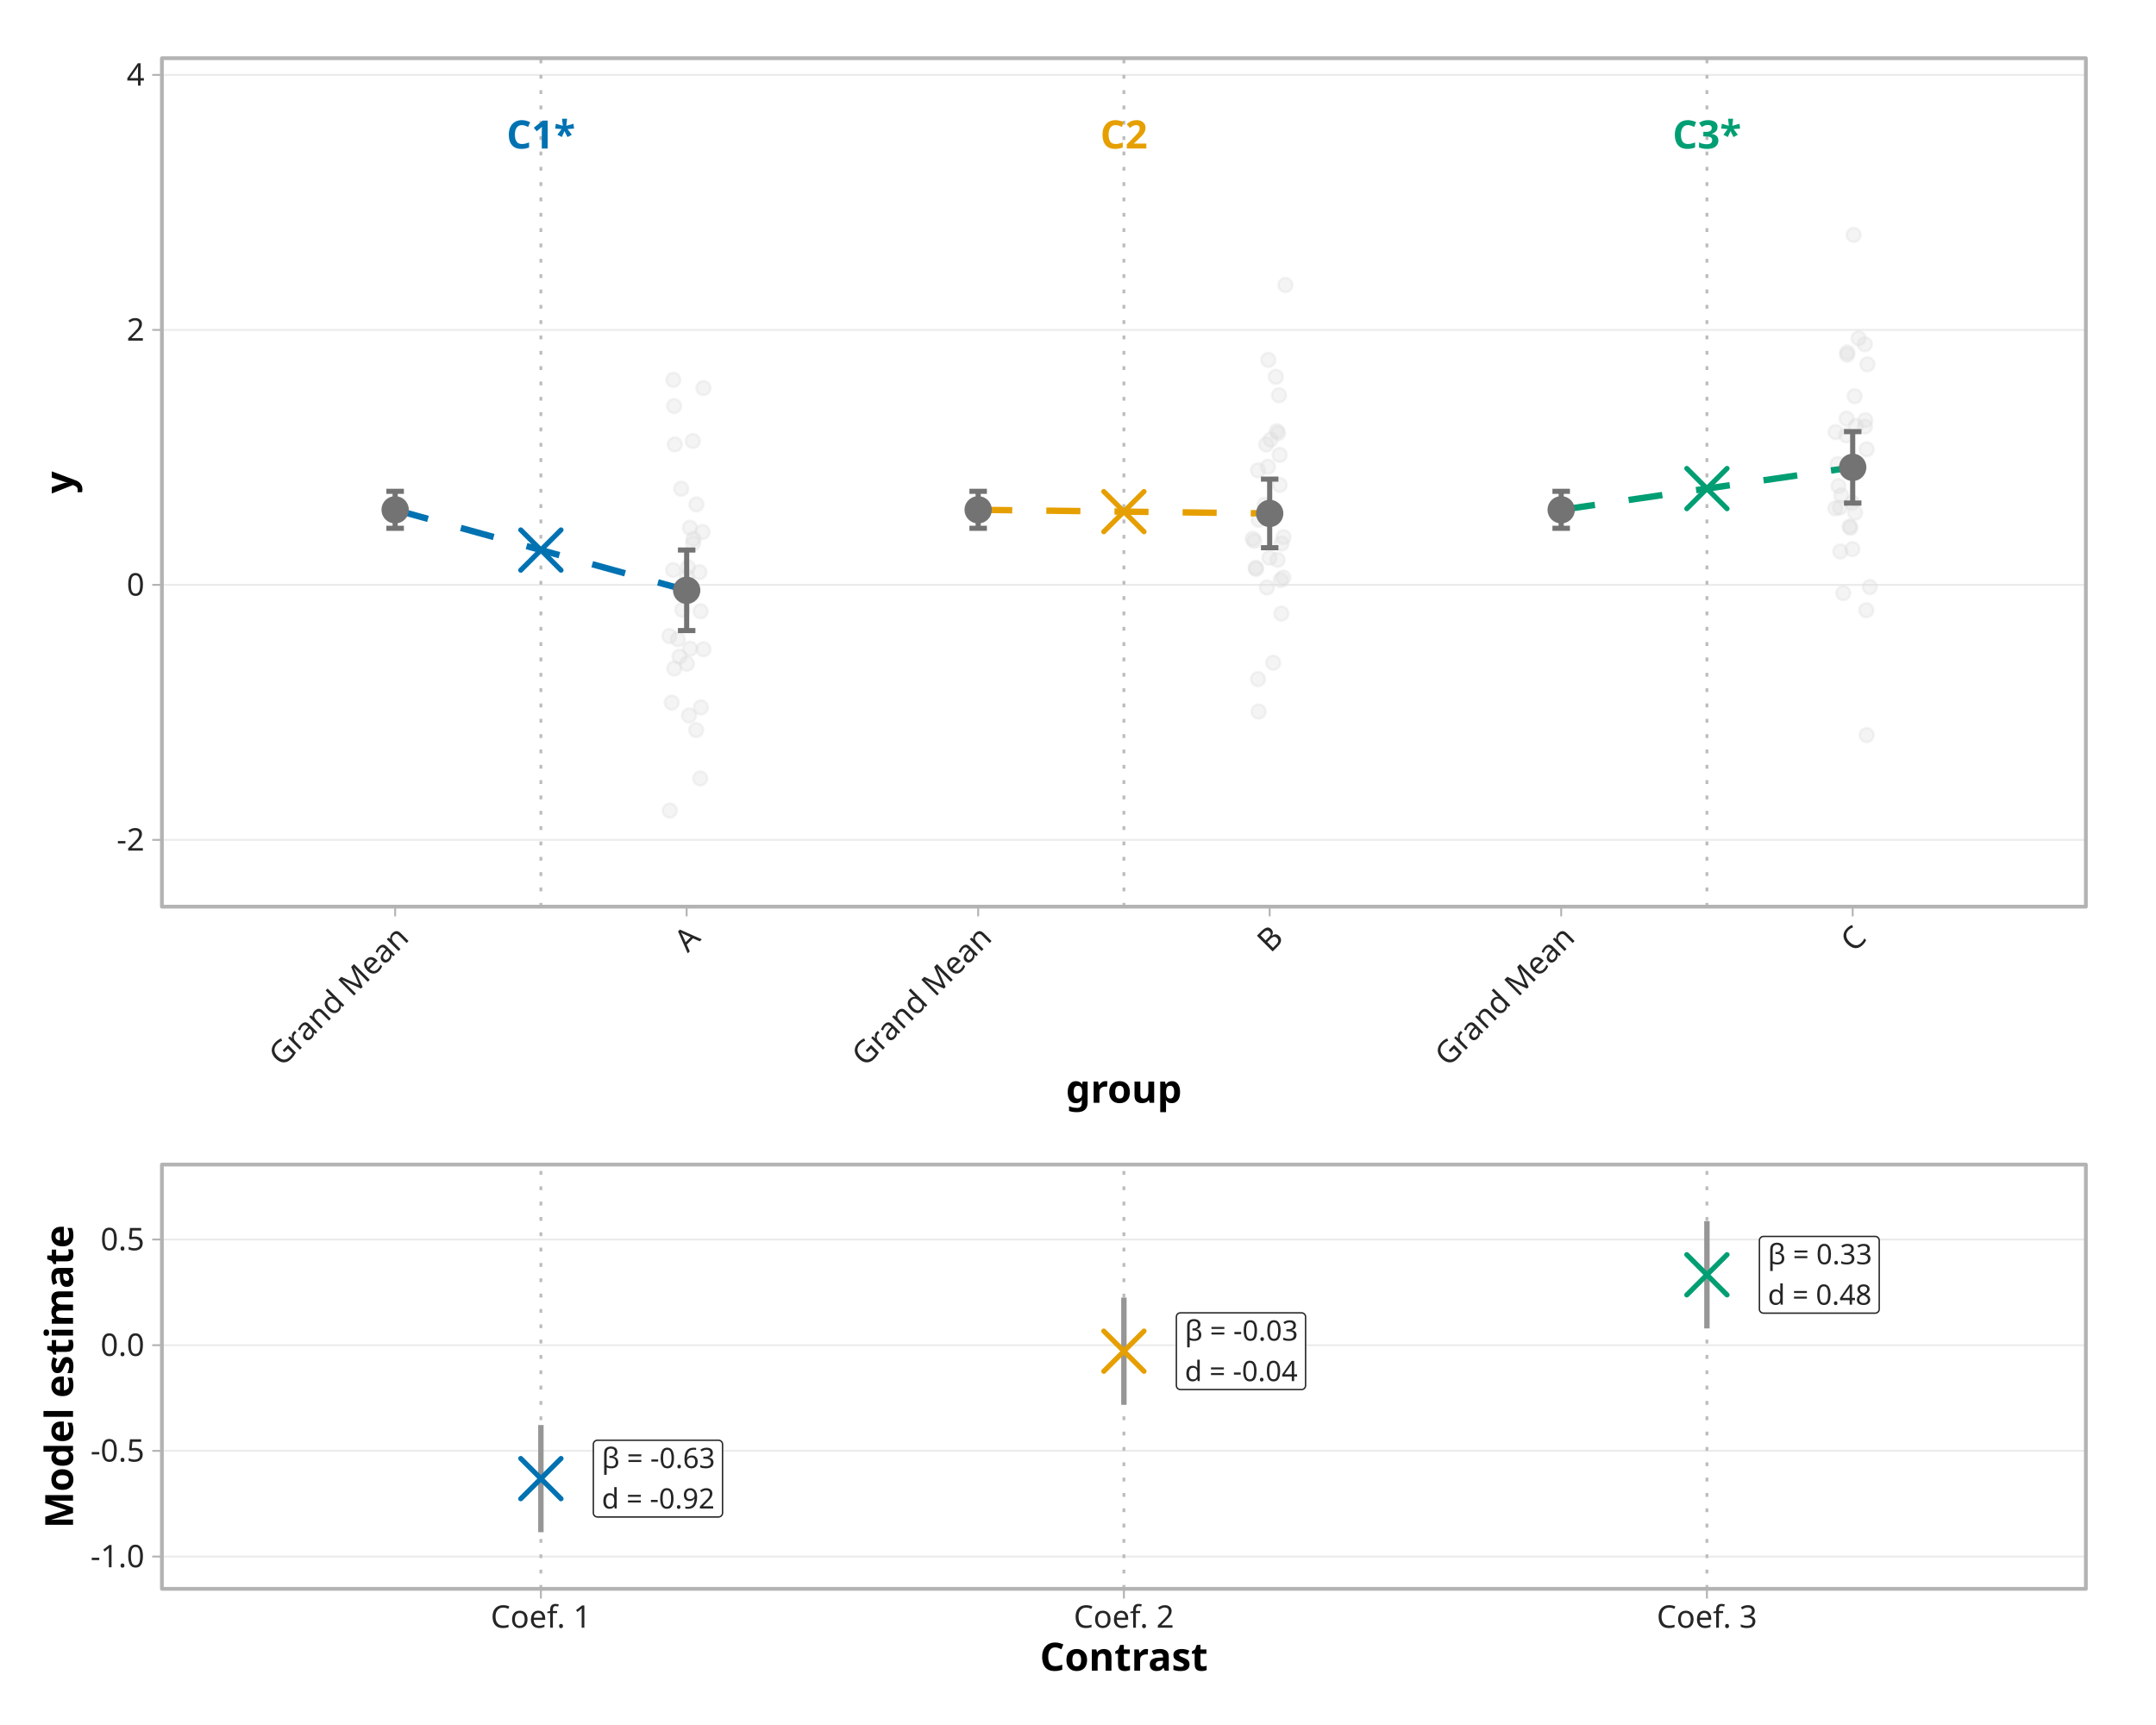
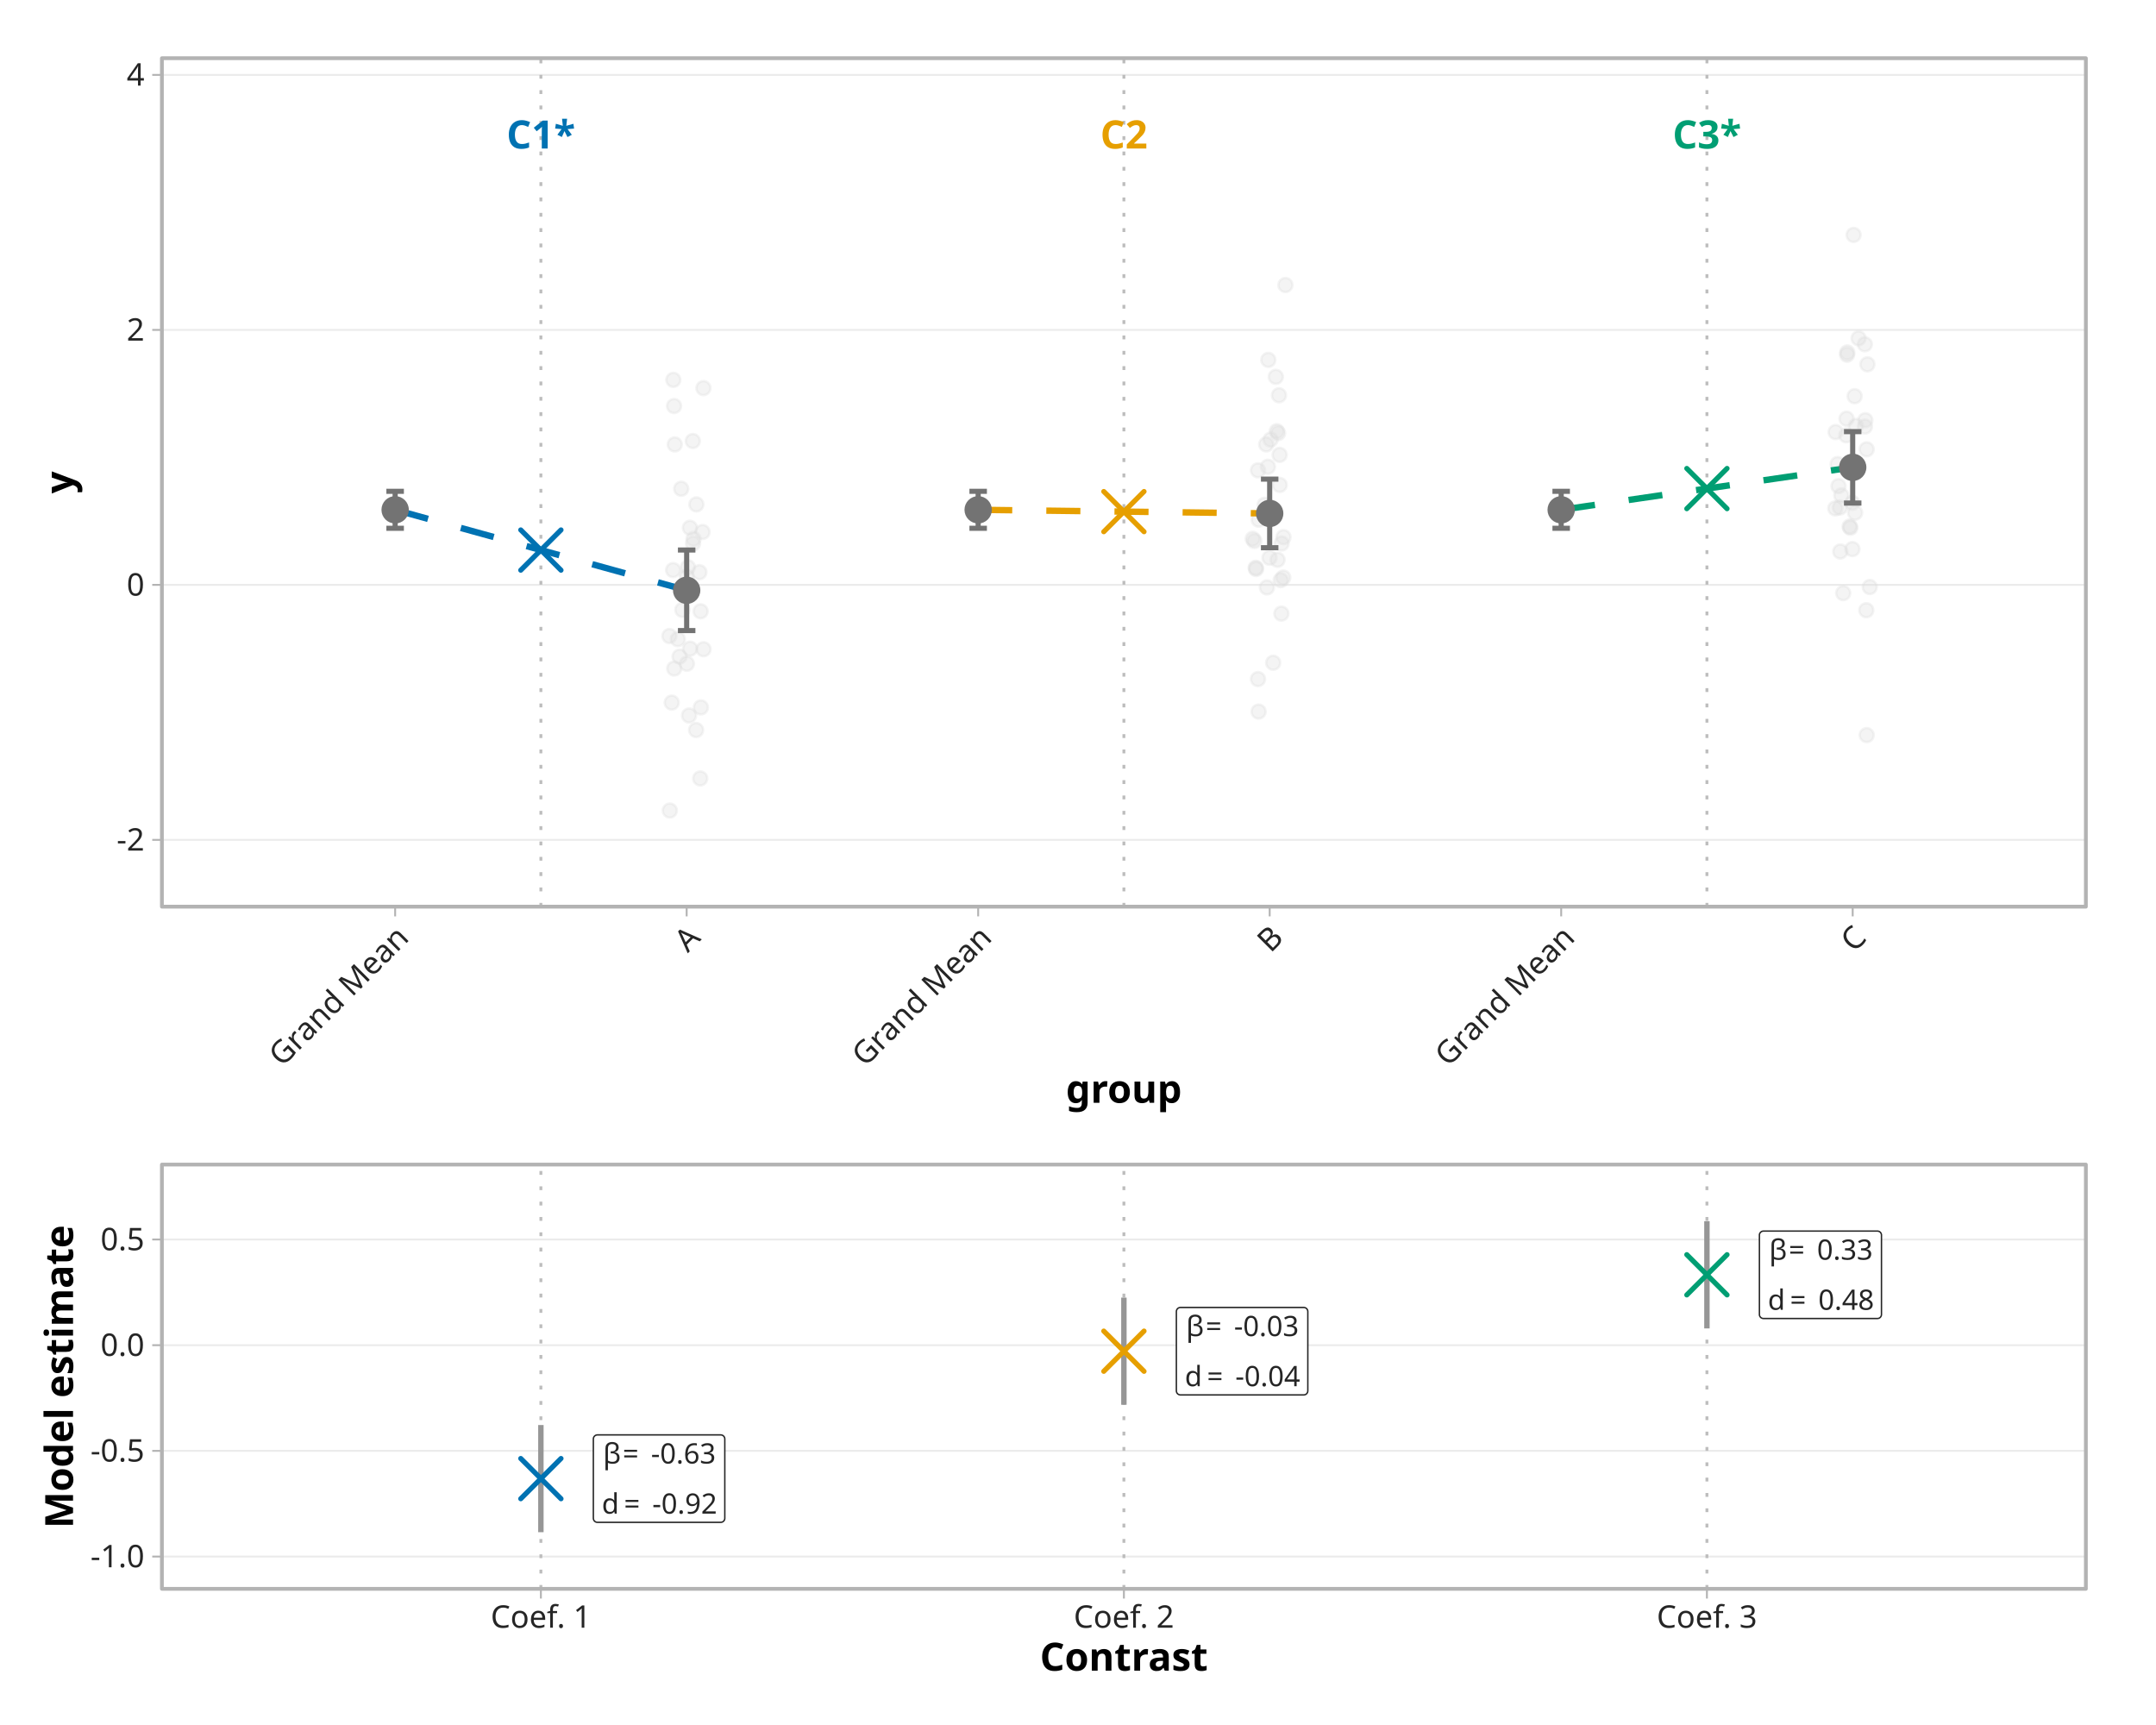
<svg xmlns="http://www.w3.org/2000/svg" class="svglite" data-engine-version="2.0" width="720.00pt" height="576.00pt" viewBox="0 0 720.00 576.00">
  <defs>
    <style type="text/css">
    .svglite line, .svglite polyline, .svglite polygon, .svglite path, .svglite rect, .svglite circle {
      fill: none;
      stroke: #000000;
      stroke-linecap: round;
      stroke-linejoin: round;
      stroke-miterlimit: 10.00;
    }
  </style>
  </defs>
  <rect width="100%" height="100%" style="stroke: none; fill: #FFFFFF;" />
  <defs>
    <clipPath id="cpMC4wMHw3MjAuMDB8MC4wMHw1NzYuMDA=">
      <rect x="0.00" y="0.00" width="720.00" height="576.00" />
    </clipPath>
  </defs>
  <g clip-path="url(#cpMC4wMHw3MjAuMDB8MC4wMHw1NzYuMDA=)">
    <rect x="0.00" y="0.00" width="720.00" height="576.00" style="stroke-width: 1.07; stroke: #FFFFFF; fill: #FFFFFF;" />
  </g>
  <defs>
    <clipPath id="cpNTQuMDd8Njk2LjU5fDE5LjQzfDUzMC41Mw==">
      <rect x="54.07" y="19.43" width="642.51" height="511.10" />
    </clipPath>
  </defs>
  <g clip-path="url(#cpNTQuMDd8Njk2LjU5fDE5LjQzfDUzMC41Mw==)">
</g>
  <g clip-path="url(#cpMC4wMHw3MjAuMDB8MC4wMHw1NzYuMDA=)">
</g>
  <defs>
    <clipPath id="cpNS40OHw3MTQuNTJ8NS40OHwzODAuOTA=">
      <rect x="5.48" y="5.48" width="709.04" height="375.42" />
    </clipPath>
  </defs>
  <g clip-path="url(#cpNS40OHw3MTQuNTJ8NS40OHwzODAuOTA=)">
    <rect x="5.48" y="5.48" width="709.04" height="375.42" style="stroke-width: 1.26; stroke: #FFFFFF; fill: #FFFFFF;" />
  </g>
  <g clip-path="url(#cpMC4wMHw3MjAuMDB8MC4wMHw1NzYuMDA=)">
</g>
  <defs>
    <clipPath id="cpNS40OHw3MTQuNTJ8MzgwLjkwfDU3MC41Mg==">
      <rect x="5.48" y="380.90" width="709.04" height="189.62" />
    </clipPath>
  </defs>
  <g clip-path="url(#cpNS40OHw3MTQuNTJ8MzgwLjkwfDU3MC41Mg==)">
    <rect x="5.48" y="380.90" width="709.04" height="189.62" style="stroke-width: 1.26; stroke: #FFFFFF; fill: #FFFFFF;" />
  </g>
  <g clip-path="url(#cpMC4wMHw3MjAuMDB8MC4wMHw1NzYuMDA=)">
    <rect x="54.07" y="19.43" width="642.51" height="283.32" style="stroke-width: 1.26; stroke: none; fill: #FFFFFF;" />
    <polyline points="54.07,280.45 696.59,280.45 " style="stroke-width: 0.63; stroke: #EBEBEB; stroke-linecap: butt;" />
    <polyline points="54.07,195.30 696.59,195.30 " style="stroke-width: 0.63; stroke: #EBEBEB; stroke-linecap: butt;" />
    <polyline points="54.07,110.16 696.59,110.16 " style="stroke-width: 0.63; stroke: #EBEBEB; stroke-linecap: butt;" />
    <polyline points="54.07,25.01 696.59,25.01 " style="stroke-width: 0.63; stroke: #EBEBEB; stroke-linecap: butt;" />
    <circle cx="234.95" cy="216.78" r="2.34" style="stroke-width: 0.84; stroke: #D9D9D9; stroke-opacity: 0.30; fill: #D9D9D9; fill-opacity: 0.30;" />
    <circle cx="233.97" cy="204.12" r="2.34" style="stroke-width: 0.84; stroke: #D9D9D9; stroke-opacity: 0.30; fill: #D9D9D9; fill-opacity: 0.30;" />
    <circle cx="225.11" cy="135.58" r="2.34" style="stroke-width: 0.84; stroke: #D9D9D9; stroke-opacity: 0.30; fill: #D9D9D9; fill-opacity: 0.30;" />
    <circle cx="229.35" cy="192.60" r="2.34" style="stroke-width: 0.84; stroke: #D9D9D9; stroke-opacity: 0.30; fill: #D9D9D9; fill-opacity: 0.30;" />
    <circle cx="224.79" cy="190.35" r="2.34" style="stroke-width: 0.84; stroke: #D9D9D9; stroke-opacity: 0.30; fill: #D9D9D9; fill-opacity: 0.30;" />
    <circle cx="234.91" cy="129.59" r="2.34" style="stroke-width: 0.84; stroke: #D9D9D9; stroke-opacity: 0.30; fill: #D9D9D9; fill-opacity: 0.30;" />
    <circle cx="234.62" cy="177.64" r="2.34" style="stroke-width: 0.84; stroke: #D9D9D9; stroke-opacity: 0.30; fill: #D9D9D9; fill-opacity: 0.30;" />
    <circle cx="232.47" cy="243.77" r="2.34" style="stroke-width: 0.84; stroke: #D9D9D9; stroke-opacity: 0.30; fill: #D9D9D9; fill-opacity: 0.30;" />
    <circle cx="229.39" cy="221.62" r="2.34" style="stroke-width: 0.84; stroke: #D9D9D9; stroke-opacity: 0.30; fill: #D9D9D9; fill-opacity: 0.30;" />
    <circle cx="223.55" cy="212.38" r="2.34" style="stroke-width: 0.84; stroke: #D9D9D9; stroke-opacity: 0.30; fill: #D9D9D9; fill-opacity: 0.30;" />
    <circle cx="225.34" cy="148.40" r="2.34" style="stroke-width: 0.84; stroke: #D9D9D9; stroke-opacity: 0.30; fill: #D9D9D9; fill-opacity: 0.30;" />
    <circle cx="231.44" cy="181.51" r="2.34" style="stroke-width: 0.84; stroke: #D9D9D9; stroke-opacity: 0.30; fill: #D9D9D9; fill-opacity: 0.30;" />
    <circle cx="231.60" cy="179.95" r="2.34" style="stroke-width: 0.84; stroke: #D9D9D9; stroke-opacity: 0.30; fill: #D9D9D9; fill-opacity: 0.30;" />
    <circle cx="233.56" cy="191.06" r="2.34" style="stroke-width: 0.84; stroke: #D9D9D9; stroke-opacity: 0.30; fill: #D9D9D9; fill-opacity: 0.30;" />
    <circle cx="230.47" cy="216.60" r="2.34" style="stroke-width: 0.84; stroke: #D9D9D9; stroke-opacity: 0.30; fill: #D9D9D9; fill-opacity: 0.30;" />
    <circle cx="224.86" cy="126.84" r="2.34" style="stroke-width: 0.84; stroke: #D9D9D9; stroke-opacity: 0.30; fill: #D9D9D9; fill-opacity: 0.30;" />
    <circle cx="230.40" cy="176.23" r="2.34" style="stroke-width: 0.84; stroke: #D9D9D9; stroke-opacity: 0.30; fill: #D9D9D9; fill-opacity: 0.30;" />
    <circle cx="223.69" cy="270.65" r="2.34" style="stroke-width: 0.84; stroke: #D9D9D9; stroke-opacity: 0.30; fill: #D9D9D9; fill-opacity: 0.30;" />
    <circle cx="232.56" cy="168.43" r="2.34" style="stroke-width: 0.84; stroke: #D9D9D9; stroke-opacity: 0.30; fill: #D9D9D9; fill-opacity: 0.30;" />
    <circle cx="226.36" cy="213.42" r="2.34" style="stroke-width: 0.84; stroke: #D9D9D9; stroke-opacity: 0.30; fill: #D9D9D9; fill-opacity: 0.30;" />
    <circle cx="234.06" cy="236.21" r="2.34" style="stroke-width: 0.84; stroke: #D9D9D9; stroke-opacity: 0.30; fill: #D9D9D9; fill-opacity: 0.30;" />
    <circle cx="227.87" cy="203.65" r="2.34" style="stroke-width: 0.84; stroke: #D9D9D9; stroke-opacity: 0.30; fill: #D9D9D9; fill-opacity: 0.30;" />
    <circle cx="224.32" cy="234.61" r="2.34" style="stroke-width: 0.84; stroke: #D9D9D9; stroke-opacity: 0.30; fill: #D9D9D9; fill-opacity: 0.30;" />
    <circle cx="225.16" cy="223.23" r="2.34" style="stroke-width: 0.84; stroke: #D9D9D9; stroke-opacity: 0.30; fill: #D9D9D9; fill-opacity: 0.30;" />
    <circle cx="226.95" cy="219.25" r="2.34" style="stroke-width: 0.84; stroke: #D9D9D9; stroke-opacity: 0.30; fill: #D9D9D9; fill-opacity: 0.30;" />
    <circle cx="233.84" cy="259.93" r="2.34" style="stroke-width: 0.84; stroke: #D9D9D9; stroke-opacity: 0.30; fill: #D9D9D9; fill-opacity: 0.30;" />
    <circle cx="227.49" cy="163.20" r="2.34" style="stroke-width: 0.84; stroke: #D9D9D9; stroke-opacity: 0.30; fill: #D9D9D9; fill-opacity: 0.30;" />
    <circle cx="229.74" cy="189.42" r="2.34" style="stroke-width: 0.84; stroke: #D9D9D9; stroke-opacity: 0.30; fill: #D9D9D9; fill-opacity: 0.30;" />
    <circle cx="230.11" cy="238.91" r="2.34" style="stroke-width: 0.84; stroke: #D9D9D9; stroke-opacity: 0.30; fill: #D9D9D9; fill-opacity: 0.30;" />
    <circle cx="231.37" cy="147.26" r="2.34" style="stroke-width: 0.84; stroke: #D9D9D9; stroke-opacity: 0.30; fill: #D9D9D9; fill-opacity: 0.30;" />
    <circle cx="427.37" cy="161.93" r="2.34" style="stroke-width: 0.84; stroke: #D9D9D9; stroke-opacity: 0.30; fill: #D9D9D9; fill-opacity: 0.30;" />
    <circle cx="419.35" cy="189.58" r="2.34" style="stroke-width: 0.84; stroke: #D9D9D9; stroke-opacity: 0.30; fill: #D9D9D9; fill-opacity: 0.30;" />
    <circle cx="426.38" cy="143.98" r="2.34" style="stroke-width: 0.84; stroke: #D9D9D9; stroke-opacity: 0.30; fill: #D9D9D9; fill-opacity: 0.30;" />
    <circle cx="426.82" cy="144.63" r="2.34" style="stroke-width: 0.84; stroke: #D9D9D9; stroke-opacity: 0.30; fill: #D9D9D9; fill-opacity: 0.30;" />
    <circle cx="424.32" cy="146.79" r="2.34" style="stroke-width: 0.84; stroke: #D9D9D9; stroke-opacity: 0.30; fill: #D9D9D9; fill-opacity: 0.30;" />
    <circle cx="427.34" cy="151.89" r="2.34" style="stroke-width: 0.84; stroke: #D9D9D9; stroke-opacity: 0.30; fill: #D9D9D9; fill-opacity: 0.30;" />
    <circle cx="420.12" cy="157.05" r="2.34" style="stroke-width: 0.84; stroke: #D9D9D9; stroke-opacity: 0.30; fill: #D9D9D9; fill-opacity: 0.30;" />
    <circle cx="418.90" cy="180.64" r="2.34" style="stroke-width: 0.84; stroke: #D9D9D9; stroke-opacity: 0.30; fill: #D9D9D9; fill-opacity: 0.30;" />
    <circle cx="419.47" cy="189.99" r="2.34" style="stroke-width: 0.84; stroke: #D9D9D9; stroke-opacity: 0.30; fill: #D9D9D9; fill-opacity: 0.30;" />
    <circle cx="428.55" cy="192.85" r="2.34" style="stroke-width: 0.84; stroke: #D9D9D9; stroke-opacity: 0.30; fill: #D9D9D9; fill-opacity: 0.30;" />
    <circle cx="427.92" cy="204.89" r="2.34" style="stroke-width: 0.84; stroke: #D9D9D9; stroke-opacity: 0.30; fill: #D9D9D9; fill-opacity: 0.30;" />
    <circle cx="423.97" cy="186.24" r="2.34" style="stroke-width: 0.84; stroke: #D9D9D9; stroke-opacity: 0.30; fill: #D9D9D9; fill-opacity: 0.30;" />
    <circle cx="420.11" cy="226.76" r="2.34" style="stroke-width: 0.84; stroke: #D9D9D9; stroke-opacity: 0.30; fill: #D9D9D9; fill-opacity: 0.30;" />
    <circle cx="429.27" cy="95.17" r="2.34" style="stroke-width: 0.84; stroke: #D9D9D9; stroke-opacity: 0.30; fill: #D9D9D9; fill-opacity: 0.30;" />
    <circle cx="427.12" cy="131.99" r="2.34" style="stroke-width: 0.84; stroke: #D9D9D9; stroke-opacity: 0.30; fill: #D9D9D9; fill-opacity: 0.30;" />
    <circle cx="425.18" cy="221.30" r="2.34" style="stroke-width: 0.84; stroke: #D9D9D9; stroke-opacity: 0.30; fill: #D9D9D9; fill-opacity: 0.30;" />
    <circle cx="427.70" cy="193.71" r="2.34" style="stroke-width: 0.84; stroke: #D9D9D9; stroke-opacity: 0.30; fill: #D9D9D9; fill-opacity: 0.30;" />
    <circle cx="423.10" cy="196.15" r="2.34" style="stroke-width: 0.84; stroke: #D9D9D9; stroke-opacity: 0.30; fill: #D9D9D9; fill-opacity: 0.30;" />
    <circle cx="422.85" cy="148.39" r="2.34" style="stroke-width: 0.84; stroke: #D9D9D9; stroke-opacity: 0.30; fill: #D9D9D9; fill-opacity: 0.30;" />
    <circle cx="428.01" cy="181.47" r="2.34" style="stroke-width: 0.84; stroke: #D9D9D9; stroke-opacity: 0.30; fill: #D9D9D9; fill-opacity: 0.30;" />
    <circle cx="422.32" cy="168.57" r="2.34" style="stroke-width: 0.84; stroke: #D9D9D9; stroke-opacity: 0.30; fill: #D9D9D9; fill-opacity: 0.30;" />
    <circle cx="428.63" cy="179.37" r="2.34" style="stroke-width: 0.84; stroke: #D9D9D9; stroke-opacity: 0.30; fill: #D9D9D9; fill-opacity: 0.30;" />
    <circle cx="418.34" cy="179.91" r="2.34" style="stroke-width: 0.84; stroke: #D9D9D9; stroke-opacity: 0.30; fill: #D9D9D9; fill-opacity: 0.30;" />
    <circle cx="426.07" cy="125.83" r="2.34" style="stroke-width: 0.84; stroke: #D9D9D9; stroke-opacity: 0.30; fill: #D9D9D9; fill-opacity: 0.30;" />
    <circle cx="426.64" cy="186.92" r="2.34" style="stroke-width: 0.84; stroke: #D9D9D9; stroke-opacity: 0.30; fill: #D9D9D9; fill-opacity: 0.30;" />
    <circle cx="423.55" cy="120.17" r="2.34" style="stroke-width: 0.84; stroke: #D9D9D9; stroke-opacity: 0.30; fill: #D9D9D9; fill-opacity: 0.30;" />
    <circle cx="420.31" cy="237.61" r="2.34" style="stroke-width: 0.84; stroke: #D9D9D9; stroke-opacity: 0.30; fill: #D9D9D9; fill-opacity: 0.30;" />
    <circle cx="423.42" cy="155.87" r="2.34" style="stroke-width: 0.84; stroke: #D9D9D9; stroke-opacity: 0.30; fill: #D9D9D9; fill-opacity: 0.30;" />
    <circle cx="420.36" cy="173.53" r="2.34" style="stroke-width: 0.84; stroke: #D9D9D9; stroke-opacity: 0.30; fill: #D9D9D9; fill-opacity: 0.30;" />
    <circle cx="424.90" cy="170.00" r="2.34" style="stroke-width: 0.84; stroke: #D9D9D9; stroke-opacity: 0.30; fill: #D9D9D9; fill-opacity: 0.30;" />
    <circle cx="622.80" cy="142.44" r="2.34" style="stroke-width: 0.84; stroke: #D9D9D9; stroke-opacity: 0.30; fill: #D9D9D9; fill-opacity: 0.30;" />
    <circle cx="617.92" cy="176.23" r="2.34" style="stroke-width: 0.84; stroke: #D9D9D9; stroke-opacity: 0.30; fill: #D9D9D9; fill-opacity: 0.30;" />
    <circle cx="612.90" cy="169.75" r="2.34" style="stroke-width: 0.84; stroke: #D9D9D9; stroke-opacity: 0.30; fill: #D9D9D9; fill-opacity: 0.30;" />
    <circle cx="624.42" cy="196.01" r="2.34" style="stroke-width: 0.84; stroke: #D9D9D9; stroke-opacity: 0.30; fill: #D9D9D9; fill-opacity: 0.30;" />
    <circle cx="615.54" cy="198.05" r="2.34" style="stroke-width: 0.84; stroke: #D9D9D9; stroke-opacity: 0.30; fill: #D9D9D9; fill-opacity: 0.30;" />
    <circle cx="616.57" cy="145.36" r="2.34" style="stroke-width: 0.84; stroke: #D9D9D9; stroke-opacity: 0.30; fill: #D9D9D9; fill-opacity: 0.30;" />
    <circle cx="616.66" cy="139.81" r="2.34" style="stroke-width: 0.84; stroke: #D9D9D9; stroke-opacity: 0.30; fill: #D9D9D9; fill-opacity: 0.30;" />
    <circle cx="613.68" cy="154.96" r="2.34" style="stroke-width: 0.84; stroke: #D9D9D9; stroke-opacity: 0.30; fill: #D9D9D9; fill-opacity: 0.30;" />
    <circle cx="623.63" cy="121.65" r="2.34" style="stroke-width: 0.84; stroke: #D9D9D9; stroke-opacity: 0.30; fill: #D9D9D9; fill-opacity: 0.30;" />
    <circle cx="619.01" cy="78.44" r="2.34" style="stroke-width: 0.84; stroke: #D9D9D9; stroke-opacity: 0.30; fill: #D9D9D9; fill-opacity: 0.30;" />
    <circle cx="617.69" cy="175.80" r="2.34" style="stroke-width: 0.84; stroke: #D9D9D9; stroke-opacity: 0.30; fill: #D9D9D9; fill-opacity: 0.30;" />
    <circle cx="623.39" cy="245.46" r="2.34" style="stroke-width: 0.84; stroke: #D9D9D9; stroke-opacity: 0.30; fill: #D9D9D9; fill-opacity: 0.30;" />
    <circle cx="616.83" cy="118.45" r="2.34" style="stroke-width: 0.84; stroke: #D9D9D9; stroke-opacity: 0.30; fill: #D9D9D9; fill-opacity: 0.30;" />
    <circle cx="614.57" cy="184.16" r="2.34" style="stroke-width: 0.84; stroke: #D9D9D9; stroke-opacity: 0.30; fill: #D9D9D9; fill-opacity: 0.30;" />
    <circle cx="618.61" cy="183.35" r="2.34" style="stroke-width: 0.84; stroke: #D9D9D9; stroke-opacity: 0.30; fill: #D9D9D9; fill-opacity: 0.30;" />
    <circle cx="616.89" cy="117.69" r="2.34" style="stroke-width: 0.84; stroke: #D9D9D9; stroke-opacity: 0.30; fill: #D9D9D9; fill-opacity: 0.30;" />
    <circle cx="618.60" cy="167.90" r="2.34" style="stroke-width: 0.84; stroke: #D9D9D9; stroke-opacity: 0.30; fill: #D9D9D9; fill-opacity: 0.30;" />
    <circle cx="623.26" cy="203.76" r="2.34" style="stroke-width: 0.84; stroke: #D9D9D9; stroke-opacity: 0.30; fill: #D9D9D9; fill-opacity: 0.30;" />
    <circle cx="623.38" cy="150.04" r="2.34" style="stroke-width: 0.84; stroke: #D9D9D9; stroke-opacity: 0.30; fill: #D9D9D9; fill-opacity: 0.30;" />
    <circle cx="613.97" cy="162.31" r="2.34" style="stroke-width: 0.84; stroke: #D9D9D9; stroke-opacity: 0.30; fill: #D9D9D9; fill-opacity: 0.30;" />
    <circle cx="616.59" cy="156.77" r="2.34" style="stroke-width: 0.84; stroke: #D9D9D9; stroke-opacity: 0.30; fill: #D9D9D9; fill-opacity: 0.30;" />
    <circle cx="619.80" cy="142.22" r="2.34" style="stroke-width: 0.84; stroke: #D9D9D9; stroke-opacity: 0.30; fill: #D9D9D9; fill-opacity: 0.30;" />
    <circle cx="619.52" cy="171.19" r="2.34" style="stroke-width: 0.84; stroke: #D9D9D9; stroke-opacity: 0.30; fill: #D9D9D9; fill-opacity: 0.30;" />
    <circle cx="619.36" cy="132.30" r="2.34" style="stroke-width: 0.84; stroke: #D9D9D9; stroke-opacity: 0.30; fill: #D9D9D9; fill-opacity: 0.30;" />
    <circle cx="614.92" cy="165.43" r="2.34" style="stroke-width: 0.84; stroke: #D9D9D9; stroke-opacity: 0.30; fill: #D9D9D9; fill-opacity: 0.30;" />
    <circle cx="613.01" cy="144.27" r="2.34" style="stroke-width: 0.84; stroke: #D9D9D9; stroke-opacity: 0.30; fill: #D9D9D9; fill-opacity: 0.30;" />
    <circle cx="622.77" cy="114.96" r="2.34" style="stroke-width: 0.84; stroke: #D9D9D9; stroke-opacity: 0.30; fill: #D9D9D9; fill-opacity: 0.30;" />
    <circle cx="622.94" cy="140.31" r="2.34" style="stroke-width: 0.84; stroke: #D9D9D9; stroke-opacity: 0.30; fill: #D9D9D9; fill-opacity: 0.30;" />
    <circle cx="614.44" cy="169.47" r="2.34" style="stroke-width: 0.84; stroke: #D9D9D9; stroke-opacity: 0.30; fill: #D9D9D9; fill-opacity: 0.30;" />
    <circle cx="620.68" cy="112.97" r="2.34" style="stroke-width: 0.84; stroke: #D9D9D9; stroke-opacity: 0.30; fill: #D9D9D9; fill-opacity: 0.30;" />
    <line x1="180.63" y1="302.75" x2="180.63" y2="19.43" style="stroke-width: 0.96; stroke: #BDBDBD; stroke-dasharray: 1.28,3.84; stroke-linecap: butt;" />
    <line x1="375.33" y1="302.75" x2="375.33" y2="19.43" style="stroke-width: 0.96; stroke: #BDBDBD; stroke-dasharray: 1.28,3.84; stroke-linecap: butt;" />
    <line x1="570.03" y1="302.75" x2="570.03" y2="19.43" style="stroke-width: 0.96; stroke: #BDBDBD; stroke-dasharray: 1.28,3.84; stroke-linecap: butt;" />
    <line x1="131.96" y1="170.23" x2="229.31" y2="197.11" style="stroke-width: 2.13; stroke: #0072B2; stroke-dasharray: 11.38,11.38; stroke-linecap: butt;" />
    <line x1="326.66" y1="170.23" x2="424.01" y2="171.44" style="stroke-width: 2.13; stroke: #E69F00; stroke-dasharray: 11.38,11.38; stroke-linecap: butt;" />
    <line x1="521.36" y1="170.23" x2="618.71" y2="156.05" style="stroke-width: 2.13; stroke: #009E73; stroke-dasharray: 11.38,11.38; stroke-linecap: butt;" />
    <polyline points="226.39,183.66 232.23,183.66 " style="stroke-width: 1.71; stroke: #737373; stroke-linecap: butt;" />
    <polyline points="229.31,183.66 229.31,210.56 " style="stroke-width: 1.71; stroke: #737373; stroke-linecap: butt;" />
    <polyline points="226.39,210.56 232.23,210.56 " style="stroke-width: 1.71; stroke: #737373; stroke-linecap: butt;" />
    <polyline points="129.03,164.06 134.88,164.06 " style="stroke-width: 1.71; stroke: #737373; stroke-linecap: butt;" />
    <polyline points="131.96,164.06 131.96,176.40 " style="stroke-width: 1.71; stroke: #737373; stroke-linecap: butt;" />
    <polyline points="129.03,176.40 134.88,176.40 " style="stroke-width: 1.71; stroke: #737373; stroke-linecap: butt;" />
    <polyline points="421.09,159.99 426.93,159.99 " style="stroke-width: 1.71; stroke: #737373; stroke-linecap: butt;" />
    <polyline points="424.01,159.99 424.01,182.89 " style="stroke-width: 1.71; stroke: #737373; stroke-linecap: butt;" />
    <polyline points="421.09,182.89 426.93,182.89 " style="stroke-width: 1.71; stroke: #737373; stroke-linecap: butt;" />
    <polyline points="323.74,164.06 329.58,164.06 " style="stroke-width: 1.71; stroke: #737373; stroke-linecap: butt;" />
    <polyline points="326.66,164.06 326.66,176.40 " style="stroke-width: 1.71; stroke: #737373; stroke-linecap: butt;" />
    <polyline points="323.74,176.40 329.58,176.40 " style="stroke-width: 1.71; stroke: #737373; stroke-linecap: butt;" />
    <polyline points="615.79,144.12 621.63,144.12 " style="stroke-width: 1.71; stroke: #737373; stroke-linecap: butt;" />
    <polyline points="618.71,144.12 618.71,167.98 " style="stroke-width: 1.71; stroke: #737373; stroke-linecap: butt;" />
    <polyline points="615.79,167.98 621.63,167.98 " style="stroke-width: 1.71; stroke: #737373; stroke-linecap: butt;" />
    <polyline points="518.44,164.06 524.28,164.06 " style="stroke-width: 1.71; stroke: #737373; stroke-linecap: butt;" />
    <polyline points="521.36,164.06 521.36,176.40 " style="stroke-width: 1.71; stroke: #737373; stroke-linecap: butt;" />
    <polyline points="518.44,176.40 524.28,176.40 " style="stroke-width: 1.71; stroke: #737373; stroke-linecap: butt;" />
    <circle cx="229.31" cy="197.11" r="4.15" style="stroke-width: 0.84; stroke: #737373; fill: #737373;" />
    <circle cx="131.96" cy="170.23" r="4.15" style="stroke-width: 0.84; stroke: #737373; fill: #737373;" />
    <circle cx="424.01" cy="171.44" r="4.15" style="stroke-width: 0.84; stroke: #737373; fill: #737373;" />
    <circle cx="326.66" cy="170.23" r="4.15" style="stroke-width: 0.84; stroke: #737373; fill: #737373;" />
    <circle cx="618.71" cy="156.05" r="4.15" style="stroke-width: 0.84; stroke: #737373; fill: #737373;" />
    <circle cx="521.36" cy="170.23" r="4.15" style="stroke-width: 0.84; stroke: #737373; fill: #737373;" />
    <line x1="173.91" y1="190.39" x2="187.35" y2="176.95" style="stroke-width: 1.70; stroke: #0072B2;" />
    <line x1="173.91" y1="176.95" x2="187.35" y2="190.39" style="stroke-width: 1.70; stroke: #0072B2;" />
    <line x1="368.61" y1="177.55" x2="382.05" y2="164.12" style="stroke-width: 1.70; stroke: #E69F00;" />
    <line x1="368.61" y1="164.12" x2="382.05" y2="177.55" style="stroke-width: 1.70; stroke: #E69F00;" />
    <line x1="563.31" y1="169.86" x2="576.75" y2="156.42" style="stroke-width: 1.70; stroke: #009E73;" />
    <line x1="563.31" y1="156.42" x2="576.75" y2="169.86" style="stroke-width: 1.70; stroke: #009E73;" />
    <text x="180.63" y="49.60" text-anchor="middle" style="font-size: 13.09px; font-weight: bold; fill: #0072B2; font-family: sans;" textLength="21.83px" lengthAdjust="spacingAndGlyphs">C1*</text>
    <text x="375.33" y="49.60" text-anchor="middle" style="font-size: 13.09px; font-weight: bold; fill: #E69F00; font-family: sans;" textLength="16.73px" lengthAdjust="spacingAndGlyphs">C2</text>
    <text x="570.03" y="49.60" text-anchor="middle" style="font-size: 13.09px; font-weight: bold; fill: #009E73; font-family: sans;" textLength="21.83px" lengthAdjust="spacingAndGlyphs">C3*</text>
    <rect x="54.07" y="19.43" width="642.51" height="283.32" style="stroke-width: 1.26; stroke: #B3B3B3;" />
    <text x="48.25" y="284.02" text-anchor="end" style="font-size: 10.40px; fill: #252525; font-family: sans;" textLength="9.25px" lengthAdjust="spacingAndGlyphs">-2</text>
    <text x="48.25" y="198.88" text-anchor="end" style="font-size: 10.40px; fill: #252525; font-family: sans;" textLength="5.78px" lengthAdjust="spacingAndGlyphs">0</text>
    <text x="48.25" y="113.74" text-anchor="end" style="font-size: 10.40px; fill: #252525; font-family: sans;" textLength="5.78px" lengthAdjust="spacingAndGlyphs">2</text>
    <text x="48.25" y="28.59" text-anchor="end" style="font-size: 10.40px; fill: #252525; font-family: sans;" textLength="5.78px" lengthAdjust="spacingAndGlyphs">4</text>
    <polyline points="50.84,280.45 54.07,280.45 " style="stroke-width: 0.63; stroke: #B3B3B3; stroke-linecap: butt;" />
    <polyline points="50.84,195.30 54.07,195.30 " style="stroke-width: 0.63; stroke: #B3B3B3; stroke-linecap: butt;" />
    <polyline points="50.84,110.16 54.07,110.16 " style="stroke-width: 0.63; stroke: #B3B3B3; stroke-linecap: butt;" />
    <polyline points="50.84,25.01 54.07,25.01 " style="stroke-width: 0.63; stroke: #B3B3B3; stroke-linecap: butt;" />
    <polyline points="131.96,305.99 131.96,302.75 " style="stroke-width: 0.63; stroke: #B3B3B3; stroke-linecap: butt;" />
    <polyline points="229.31,305.99 229.31,302.75 " style="stroke-width: 0.63; stroke: #B3B3B3; stroke-linecap: butt;" />
    <polyline points="326.66,305.99 326.66,302.75 " style="stroke-width: 0.63; stroke: #B3B3B3; stroke-linecap: butt;" />
    <polyline points="424.01,305.99 424.01,302.75 " style="stroke-width: 0.63; stroke: #B3B3B3; stroke-linecap: butt;" />
    <polyline points="521.36,305.99 521.36,302.75 " style="stroke-width: 0.63; stroke: #B3B3B3; stroke-linecap: butt;" />
    <polyline points="618.71,305.99 618.71,302.75 " style="stroke-width: 0.63; stroke: #B3B3B3; stroke-linecap: butt;" />
    <text transform="translate(137.02,313.64) rotate(-45)" text-anchor="end" style="font-size: 10.40px; fill: #252525; font-family: sans;" textLength="57.82px" lengthAdjust="spacingAndGlyphs">Grand Mean</text>
    <text transform="translate(234.37,313.64) rotate(-45)" text-anchor="end" style="font-size: 10.40px; fill: #252525; font-family: sans;" textLength="6.94px" lengthAdjust="spacingAndGlyphs">A</text>
    <text transform="translate(331.72,313.64) rotate(-45)" text-anchor="end" style="font-size: 10.40px; fill: #252525; font-family: sans;" textLength="57.82px" lengthAdjust="spacingAndGlyphs">Grand Mean</text>
    <text transform="translate(429.07,313.64) rotate(-45)" text-anchor="end" style="font-size: 10.40px; fill: #252525; font-family: sans;" textLength="6.94px" lengthAdjust="spacingAndGlyphs">B</text>
    <text transform="translate(526.42,313.64) rotate(-45)" text-anchor="end" style="font-size: 10.40px; fill: #252525; font-family: sans;" textLength="57.82px" lengthAdjust="spacingAndGlyphs">Grand Mean</text>
    <text transform="translate(623.77,313.64) rotate(-45)" text-anchor="end" style="font-size: 10.40px; fill: #252525; font-family: sans;" textLength="7.51px" lengthAdjust="spacingAndGlyphs">C</text>
    <text x="375.33" y="368.24" text-anchor="middle" style="font-size: 13.00px; font-weight: bold; font-family: sans;" textLength="33.25px" lengthAdjust="spacingAndGlyphs">group</text>
    <text transform="translate(24.39,161.09) rotate(-90)" text-anchor="middle" style="font-size: 13.00px; font-weight: bold; font-family: sans;" textLength="6.51px" lengthAdjust="spacingAndGlyphs">y</text>
    <rect x="54.07" y="388.87" width="642.51" height="141.66" style="stroke-width: 1.26; stroke: none; fill: #FFFFFF;" />
    <polyline points="54.07,519.75 696.59,519.75 " style="stroke-width: 0.63; stroke: #EBEBEB; stroke-linecap: butt;" />
    <polyline points="54.07,484.46 696.59,484.46 " style="stroke-width: 0.63; stroke: #EBEBEB; stroke-linecap: butt;" />
    <polyline points="54.07,449.18 696.59,449.18 " style="stroke-width: 0.63; stroke: #EBEBEB; stroke-linecap: butt;" />
    <polyline points="54.07,413.89 696.59,413.89 " style="stroke-width: 0.63; stroke: #EBEBEB; stroke-linecap: butt;" />
    <line x1="180.63" y1="530.53" x2="180.63" y2="388.87" style="stroke-width: 0.96; stroke: #BDBDBD; stroke-dasharray: 1.28,3.84; stroke-linecap: butt;" />
    <line x1="375.33" y1="530.53" x2="375.33" y2="388.87" style="stroke-width: 0.96; stroke: #BDBDBD; stroke-dasharray: 1.28,3.84; stroke-linecap: butt;" />
    <line x1="570.03" y1="530.53" x2="570.03" y2="388.87" style="stroke-width: 0.96; stroke: #BDBDBD; stroke-dasharray: 1.28,3.84; stroke-linecap: butt;" />
    <line x1="180.63" y1="511.63" x2="180.63" y2="475.83" style="stroke-width: 1.81; stroke: #969696; stroke-linecap: butt;" />
    <line x1="375.33" y1="469.08" x2="375.33" y2="433.28" style="stroke-width: 1.81; stroke: #969696; stroke-linecap: butt;" />
    <line x1="570.03" y1="443.57" x2="570.03" y2="407.77" style="stroke-width: 1.81; stroke: #969696; stroke-linecap: butt;" />
    <line x1="173.91" y1="500.45" x2="187.35" y2="487.01" style="stroke-width: 1.70; stroke: #0072B2;" />
    <line x1="173.91" y1="487.01" x2="187.35" y2="500.45" style="stroke-width: 1.70; stroke: #0072B2;" />
    <line x1="368.61" y1="457.90" x2="382.05" y2="444.46" style="stroke-width: 1.70; stroke: #E69F00;" />
    <line x1="368.61" y1="444.46" x2="382.05" y2="457.90" style="stroke-width: 1.70; stroke: #E69F00;" />
    <line x1="563.31" y1="432.39" x2="576.75" y2="418.95" style="stroke-width: 1.70; stroke: #009E73;" />
    <line x1="563.31" y1="418.95" x2="576.75" y2="432.39" style="stroke-width: 1.70; stroke: #009E73;" />
-     <polygon points="199.51,506.54 239.94,506.54 239.89,506.54 240.11,506.53 240.32,506.48 240.52,506.41 240.71,506.30 240.88,506.16 241.02,506.00 241.14,505.81 241.23,505.61 241.28,505.40 241.30,505.19 241.30,505.19 241.30,482.27 241.30,482.27 241.28,482.06 241.23,481.84 241.14,481.64 241.02,481.46 240.88,481.30 240.71,481.16 240.52,481.05 240.32,480.97 240.11,480.93 239.94,480.92 199.51,480.92 199.67,480.93 199.45,480.92 199.24,480.95 199.03,481.01 198.83,481.10 198.65,481.23 198.49,481.38 198.36,481.55 198.26,481.74 198.19,481.95 198.16,482.16 198.15,482.27 198.15,505.19 198.16,505.08 198.16,505.29 198.19,505.51 198.26,505.72 198.36,505.91 198.49,506.08 198.65,506.23 198.83,506.36 199.03,506.45 199.24,506.51 199.45,506.54 " style="stroke-width: 0.47; stroke: #252525; fill: #FFFFFF;" />
-     <text x="200.97" y="490.20" style="font-size: 9.39px; fill: #252525; font-family: sans;" textLength="37.51px" lengthAdjust="spacingAndGlyphs">β = -0.63</text>
-     <text x="200.97" y="503.72" style="font-size: 9.39px; fill: #252525; font-family: sans;" textLength="37.33px" lengthAdjust="spacingAndGlyphs">d = -0.92</text>
-     <polygon points="394.21,463.99 434.64,463.99 434.59,463.99 434.81,463.98 435.02,463.93 435.22,463.86 435.41,463.75 435.58,463.61 435.73,463.45 435.84,463.26 435.93,463.06 435.98,462.85 436.00,462.64 436.00,462.64 436.00,439.72 436.00,439.72 435.98,439.51 435.93,439.30 435.84,439.10 435.73,438.91 435.58,438.75 435.41,438.61 435.22,438.50 435.02,438.43 434.81,438.38 434.64,438.37 394.21,438.37 394.37,438.38 394.15,438.37 393.94,438.40 393.73,438.46 393.53,438.55 393.35,438.68 393.19,438.83 393.06,439.00 392.96,439.19 392.89,439.40 392.86,439.62 392.85,439.72 392.85,462.64 392.86,462.53 392.86,462.74 392.89,462.96 392.96,463.17 393.06,463.36 393.19,463.53 393.35,463.68 393.53,463.81 393.73,463.90 393.94,463.96 394.15,463.99 " style="stroke-width: 0.47; stroke: #252525; fill: #FFFFFF;" />
-     <text x="395.67" y="447.65" style="font-size: 9.39px; fill: #252525; font-family: sans;" textLength="37.51px" lengthAdjust="spacingAndGlyphs">β = -0.03</text>
-     <text x="395.67" y="461.17" style="font-size: 9.39px; fill: #252525; font-family: sans;" textLength="37.33px" lengthAdjust="spacingAndGlyphs">d = -0.04</text>
-     <polygon points="588.91,438.48 626.22,438.48 626.16,438.48 626.38,438.47 626.60,438.42 626.80,438.35 626.99,438.24 627.16,438.10 627.30,437.94 627.42,437.75 627.50,437.55 627.55,437.34 627.57,437.13 627.57,437.13 627.57,414.21 627.57,414.21 627.55,414.00 627.50,413.78 627.42,413.58 627.30,413.40 627.16,413.24 626.99,413.10 626.80,412.99 626.60,412.91 626.38,412.87 626.22,412.86 588.91,412.86 589.07,412.87 588.85,412.86 588.64,412.89 588.43,412.95 588.23,413.04 588.05,413.17 587.90,413.32 587.76,413.49 587.66,413.68 587.59,413.89 587.56,414.10 587.56,414.21 587.56,437.13 587.56,437.02 587.56,437.23 587.59,437.45 587.66,437.66 587.76,437.85 587.90,438.02 588.05,438.17 588.23,438.30 588.43,438.39 588.64,438.45 588.85,438.48 " style="stroke-width: 0.47; stroke: #252525; fill: #FFFFFF;" />
-     <text x="590.37" y="422.14" style="font-size: 9.39px; fill: #252525; font-family: sans;" textLength="34.38px" lengthAdjust="spacingAndGlyphs">β = 0.33</text>
-     <text x="590.37" y="435.66" style="font-size: 9.39px; fill: #252525; font-family: sans;" textLength="34.20px" lengthAdjust="spacingAndGlyphs">d = 0.48</text>
+     <polygon points="199.51,508.33 240.70,508.33 240.64,508.32 240.86,508.32 241.07,508.27 241.28,508.20 241.46,508.09 241.63,507.95 241.78,507.79 241.89,507.60 241.98,507.40 242.03,507.19 242.05,506.97 242.05,506.97 242.05,480.48 242.05,480.48 242.03,480.27 241.98,480.06 241.89,479.86 241.78,479.67 241.63,479.51 241.46,479.37 241.28,479.26 241.07,479.19 240.86,479.14 240.70,479.13 199.51,479.13 199.67,479.14 199.45,479.13 199.24,479.16 199.03,479.22 198.83,479.31 198.65,479.44 198.49,479.59 198.36,479.76 198.26,479.95 198.19,480.16 198.16,480.38 198.15,480.48 198.15,506.97 198.16,506.86 198.16,507.08 198.19,507.30 198.26,507.50 198.36,507.70 198.49,507.87 198.65,508.02 198.83,508.14 199.03,508.24 199.24,508.30 199.45,508.32 " style="stroke-width: 0.47; stroke: #252525; fill: #FFFFFF;" />
+     <text x="201.40" y="488.69" style="font-size: 9.39px; fill: #252525; font-family: sans;" textLength="4.35px" lengthAdjust="spacingAndGlyphs">β</text>
+     <text x="207.93" y="488.69" style="font-size: 9.39px; fill: #252525; font-family: sans;" textLength="7.29px" lengthAdjust="spacingAndGlyphs">=</text>
+     <text x="217.40" y="488.69" style="font-size: 9.39px; fill: #252525; font-family: sans;" textLength="21.40px" lengthAdjust="spacingAndGlyphs">-0.63</text>
+     <text x="200.97" y="505.42" style="font-size: 9.39px; fill: #252525; font-family: sans;" textLength="5.22px" lengthAdjust="spacingAndGlyphs">d</text>
+     <text x="208.37" y="505.42" style="font-size: 9.39px; fill: #252525; font-family: sans;" textLength="7.29px" lengthAdjust="spacingAndGlyphs">=</text>
+     <text x="217.83" y="505.42" style="font-size: 9.39px; fill: #252525; font-family: sans;" textLength="21.40px" lengthAdjust="spacingAndGlyphs">-0.92</text>
+     <polygon points="394.21,465.78 435.40,465.78 435.34,465.78 435.56,465.77 435.77,465.72 435.98,465.65 436.17,465.54 436.33,465.40 436.48,465.24 436.59,465.05 436.68,464.85 436.73,464.64 436.75,464.42 436.75,464.42 436.75,437.94 436.75,437.94 436.73,437.72 436.68,437.51 436.59,437.31 436.48,437.12 436.33,436.96 436.17,436.82 435.98,436.71 435.77,436.64 435.56,436.59 435.40,436.58 394.21,436.58 394.37,436.59 394.15,436.58 393.94,436.61 393.73,436.67 393.53,436.76 393.35,436.89 393.19,437.04 393.06,437.21 392.96,437.41 392.89,437.61 392.86,437.83 392.85,437.94 392.85,464.42 392.86,464.32 392.86,464.53 392.89,464.75 392.96,464.95 393.06,465.15 393.19,465.32 393.35,465.47 393.53,465.60 393.73,465.69 393.94,465.75 394.15,465.78 " style="stroke-width: 0.47; stroke: #252525; fill: #FFFFFF;" />
+     <text x="396.10" y="446.14" style="font-size: 9.39px; fill: #252525; font-family: sans;" textLength="4.35px" lengthAdjust="spacingAndGlyphs">β</text>
+     <text x="402.63" y="446.14" style="font-size: 9.39px; fill: #252525; font-family: sans;" textLength="7.29px" lengthAdjust="spacingAndGlyphs">=</text>
+     <text x="412.10" y="446.14" style="font-size: 9.39px; fill: #252525; font-family: sans;" textLength="21.40px" lengthAdjust="spacingAndGlyphs">-0.03</text>
+     <text x="395.67" y="462.87" style="font-size: 9.39px; fill: #252525; font-family: sans;" textLength="5.22px" lengthAdjust="spacingAndGlyphs">d</text>
+     <text x="403.07" y="462.87" style="font-size: 9.39px; fill: #252525; font-family: sans;" textLength="7.29px" lengthAdjust="spacingAndGlyphs">=</text>
+     <text x="412.53" y="462.87" style="font-size: 9.39px; fill: #252525; font-family: sans;" textLength="21.40px" lengthAdjust="spacingAndGlyphs">-0.04</text>
+     <polygon points="588.91,440.27 626.97,440.27 626.92,440.26 627.13,440.26 627.35,440.21 627.55,440.14 627.74,440.03 627.91,439.89 628.05,439.73 628.17,439.54 628.25,439.34 628.31,439.13 628.32,438.91 628.32,438.91 628.32,412.42 628.32,412.42 628.31,412.21 628.25,412.00 628.17,411.80 628.05,411.61 627.91,411.45 627.74,411.31 627.55,411.20 627.35,411.13 627.13,411.08 626.97,411.07 588.91,411.07 589.07,411.08 588.85,411.07 588.64,411.10 588.43,411.16 588.23,411.25 588.05,411.38 587.90,411.53 587.76,411.70 587.66,411.89 587.59,412.10 587.56,412.32 587.56,412.42 587.56,438.91 587.56,438.80 587.56,439.02 587.59,439.24 587.66,439.44 587.76,439.64 587.90,439.81 588.05,439.96 588.23,440.08 588.43,440.18 588.64,440.24 588.85,440.26 " style="stroke-width: 0.47; stroke: #252525; fill: #FFFFFF;" />
+     <text x="590.81" y="420.63" style="font-size: 9.39px; fill: #252525; font-family: sans;" textLength="4.35px" lengthAdjust="spacingAndGlyphs">β</text>
+     <text x="597.33" y="420.63" style="font-size: 9.39px; fill: #252525; font-family: sans;" textLength="7.29px" lengthAdjust="spacingAndGlyphs">=</text>
+     <text x="606.80" y="420.63" style="font-size: 9.39px; fill: #252525; font-family: sans;" textLength="18.28px" lengthAdjust="spacingAndGlyphs">0.33</text>
+     <text x="590.37" y="437.36" style="font-size: 9.39px; fill: #252525; font-family: sans;" textLength="5.22px" lengthAdjust="spacingAndGlyphs">d</text>
+     <text x="597.77" y="437.36" style="font-size: 9.39px; fill: #252525; font-family: sans;" textLength="7.29px" lengthAdjust="spacingAndGlyphs">=</text>
+     <text x="607.23" y="437.36" style="font-size: 9.39px; fill: #252525; font-family: sans;" textLength="18.28px" lengthAdjust="spacingAndGlyphs">0.48</text>
    <rect x="54.07" y="388.87" width="642.51" height="141.66" style="stroke-width: 1.26; stroke: #B3B3B3;" />
    <text x="48.25" y="523.33" text-anchor="end" style="font-size: 10.40px; fill: #252525; font-family: sans;" textLength="17.92px" lengthAdjust="spacingAndGlyphs">-1.0</text>
    <text x="48.25" y="488.04" text-anchor="end" style="font-size: 10.40px; fill: #252525; font-family: sans;" textLength="17.92px" lengthAdjust="spacingAndGlyphs">-0.5</text>
    <text x="48.25" y="452.75" text-anchor="end" style="font-size: 10.40px; fill: #252525; font-family: sans;" textLength="14.46px" lengthAdjust="spacingAndGlyphs">0.0</text>
    <text x="48.25" y="417.47" text-anchor="end" style="font-size: 10.40px; fill: #252525; font-family: sans;" textLength="14.46px" lengthAdjust="spacingAndGlyphs">0.5</text>
    <polyline points="50.84,519.75 54.07,519.75 " style="stroke-width: 0.63; stroke: #B3B3B3; stroke-linecap: butt;" />
    <polyline points="50.84,484.46 54.07,484.46 " style="stroke-width: 0.63; stroke: #B3B3B3; stroke-linecap: butt;" />
    <polyline points="50.84,449.18 54.07,449.18 " style="stroke-width: 0.63; stroke: #B3B3B3; stroke-linecap: butt;" />
    <polyline points="50.84,413.89 54.07,413.89 " style="stroke-width: 0.63; stroke: #B3B3B3; stroke-linecap: butt;" />
    <polyline points="180.63,533.77 180.63,530.53 " style="stroke-width: 0.63; stroke: #B3B3B3; stroke-linecap: butt;" />
    <polyline points="375.33,533.77 375.33,530.53 " style="stroke-width: 0.63; stroke: #B3B3B3; stroke-linecap: butt;" />
    <polyline points="570.03,533.77 570.03,530.53 " style="stroke-width: 0.63; stroke: #B3B3B3; stroke-linecap: butt;" />
    <text x="180.63" y="543.52" text-anchor="middle" style="font-size: 10.40px; fill: #252525; font-family: sans;" textLength="33.53px" lengthAdjust="spacingAndGlyphs">Coef. 1</text>
    <text x="375.33" y="543.52" text-anchor="middle" style="font-size: 10.40px; fill: #252525; font-family: sans;" textLength="33.53px" lengthAdjust="spacingAndGlyphs">Coef. 2</text>
    <text x="570.03" y="543.52" text-anchor="middle" style="font-size: 10.40px; fill: #252525; font-family: sans;" textLength="33.53px" lengthAdjust="spacingAndGlyphs">Coef. 3</text>
    <text x="375.33" y="557.86" text-anchor="middle" style="font-size: 13.00px; font-weight: bold; font-family: sans;" textLength="49.14px" lengthAdjust="spacingAndGlyphs">Contrast</text>
    <text transform="translate(24.39,459.70) rotate(-90)" text-anchor="middle" style="font-size: 13.00px; font-weight: bold; font-family: sans;" textLength="88.16px" lengthAdjust="spacingAndGlyphs">Model estimate</text>
  </g>
</svg>
